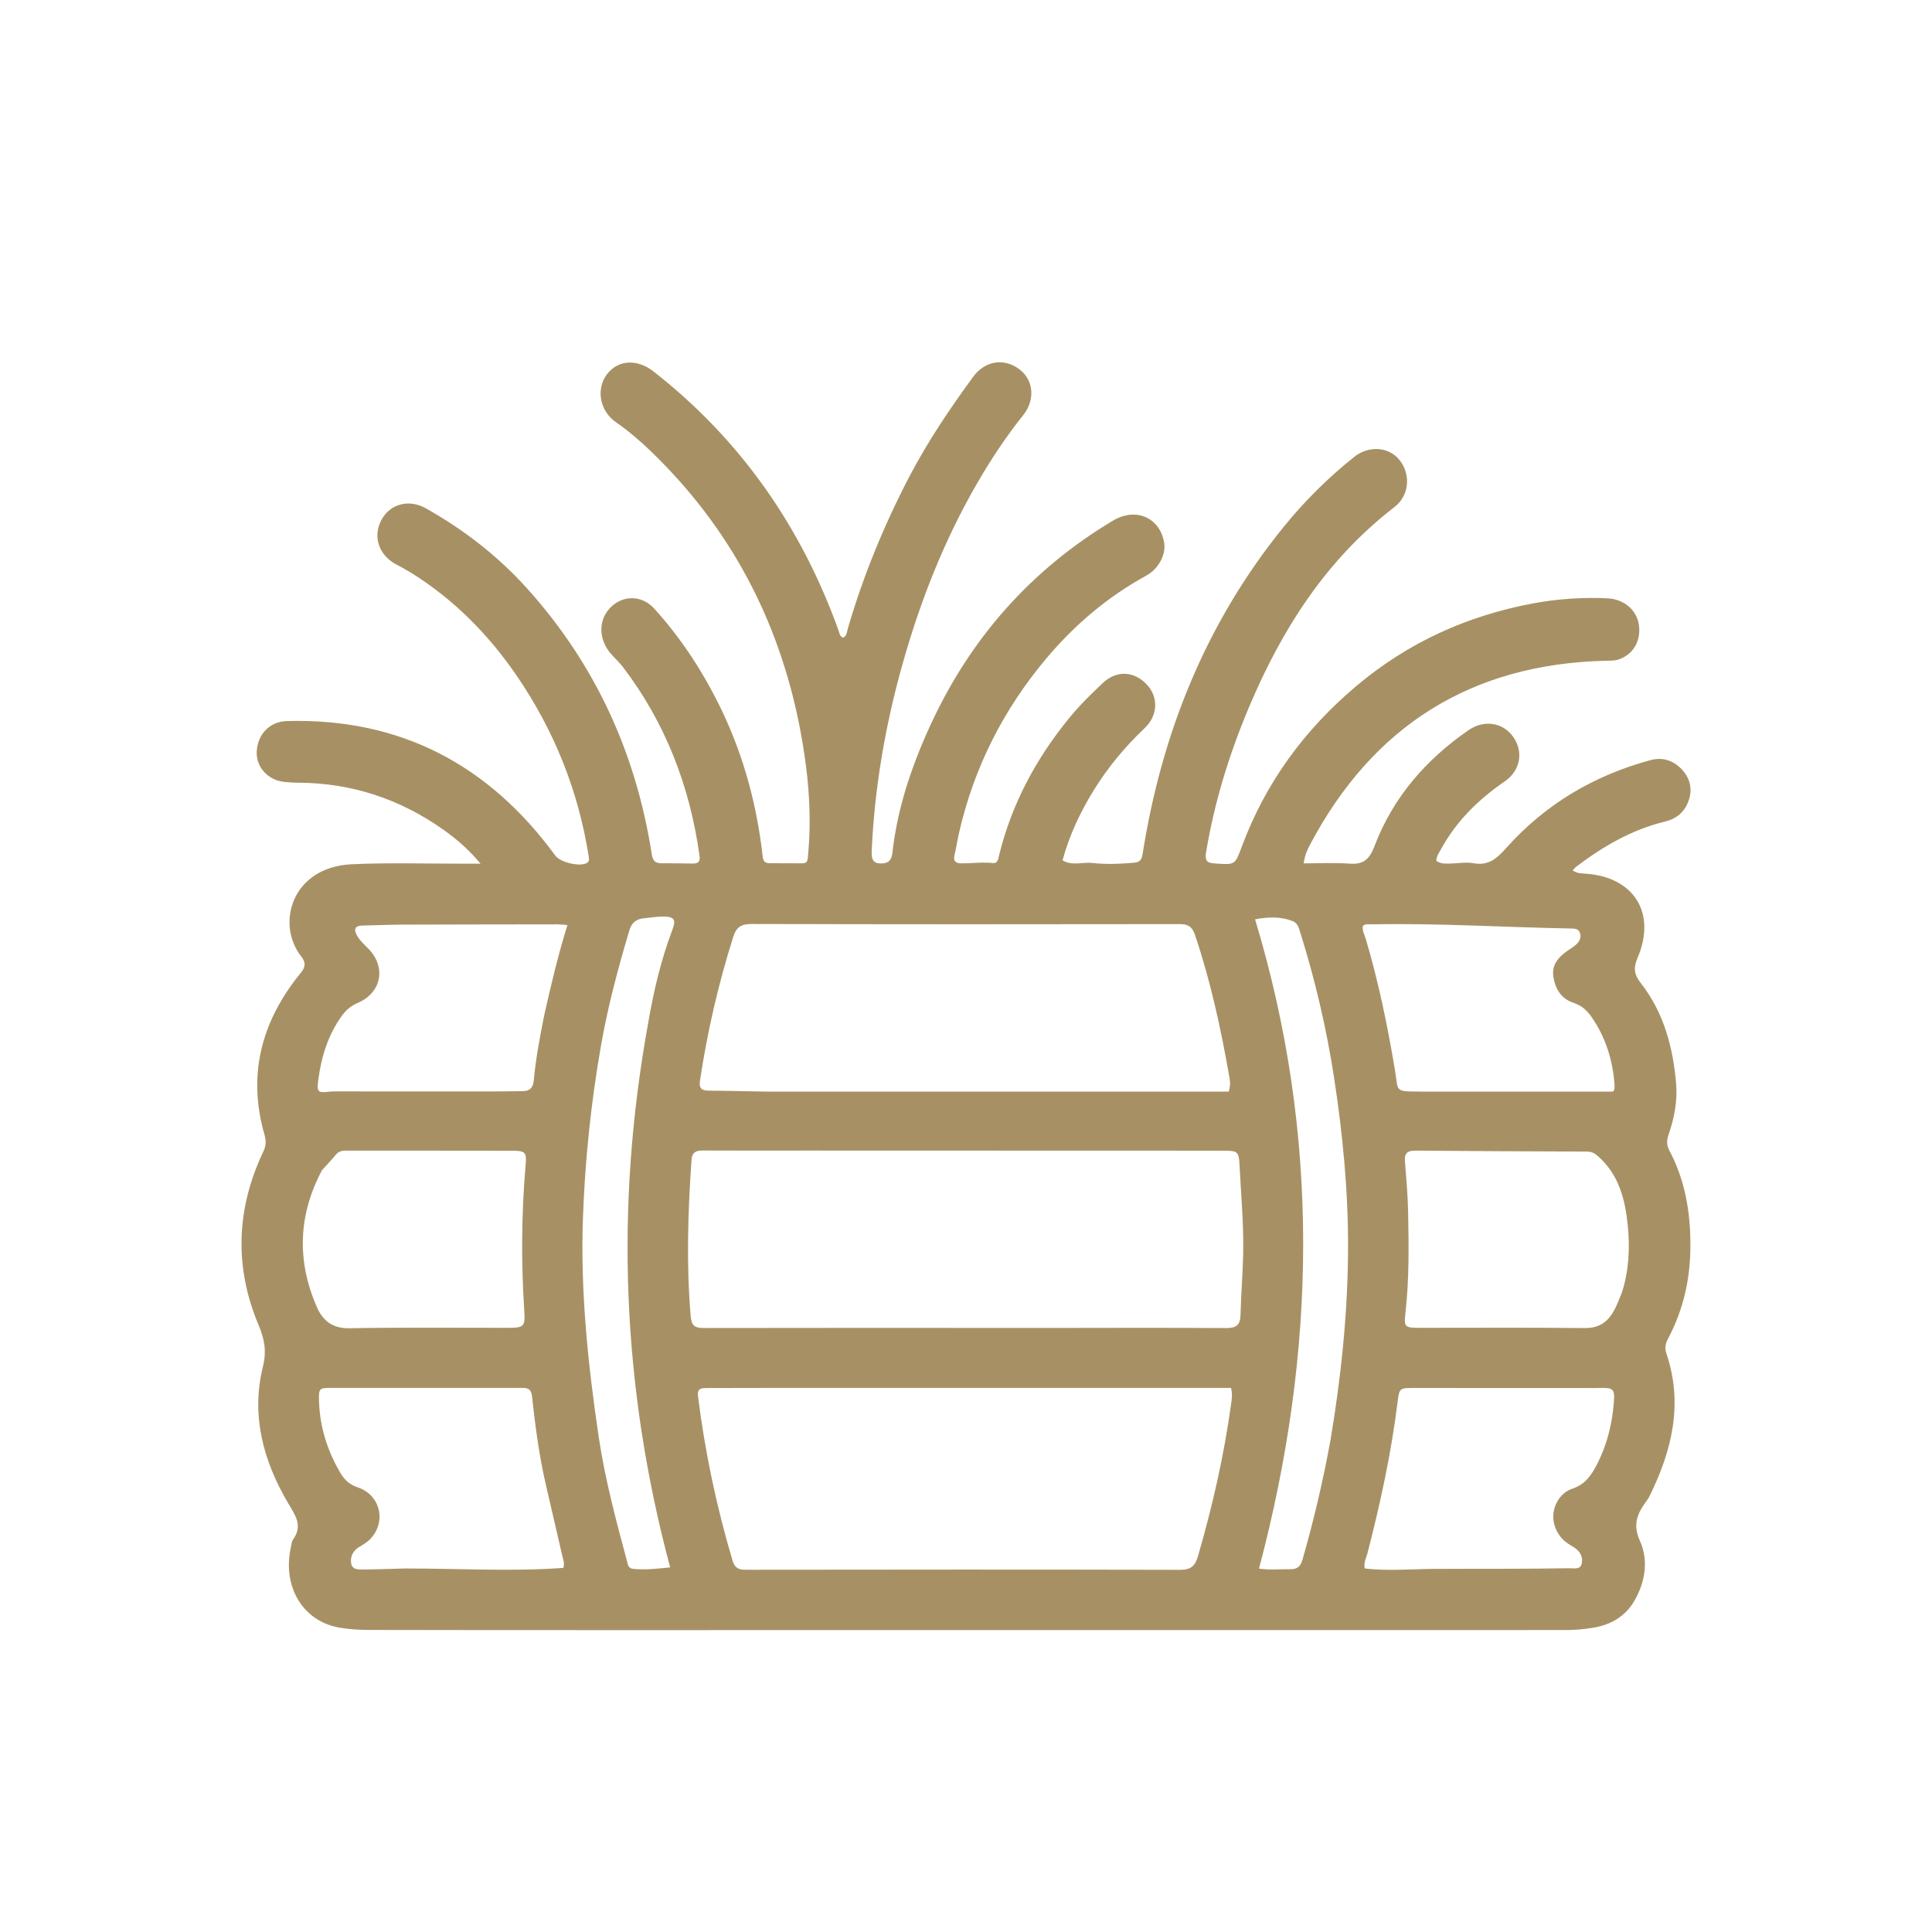
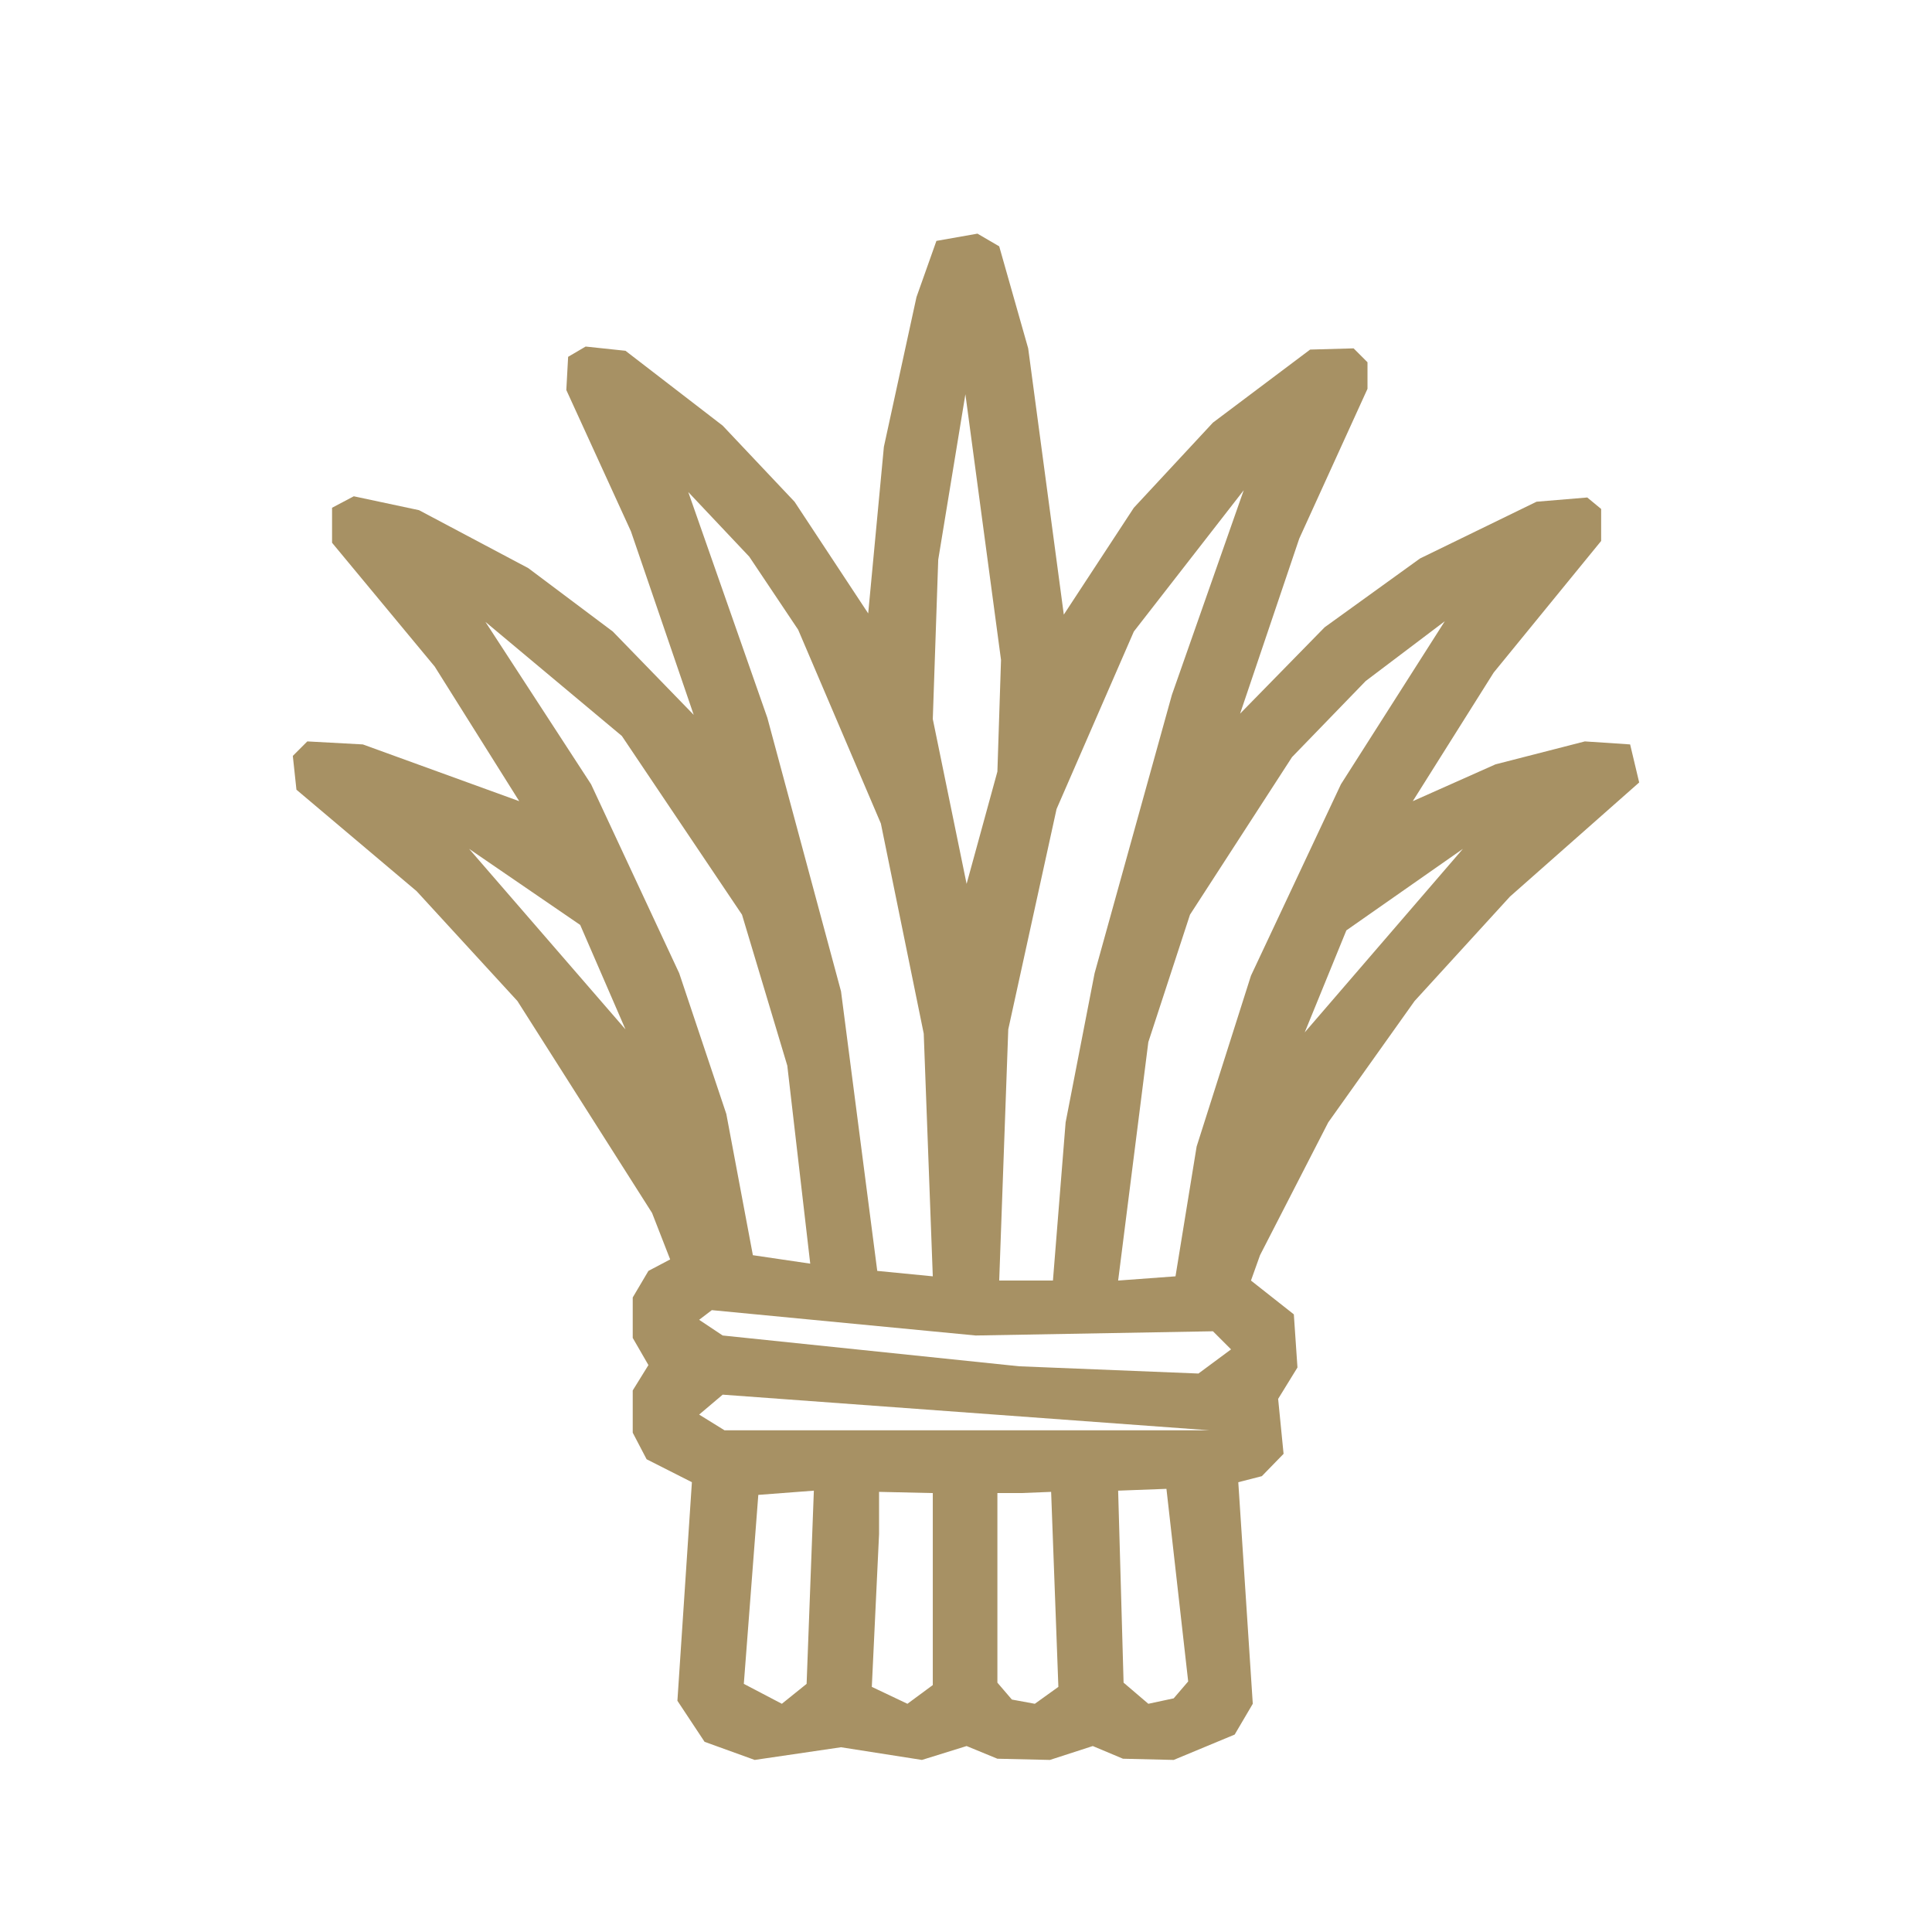
<svg xmlns="http://www.w3.org/2000/svg" width="32" height="32" viewBox="0 0 32 32" fill="none">
-   <path d="M27.998 20.622C28 21.178 27.883 21.69 27.63 22.169C27.587 22.25 27.568 22.322 27.6 22.416C27.884 23.252 27.692 24.032 27.317 24.79C27.305 24.814 27.289 24.837 27.273 24.859C27.124 25.06 27.036 25.244 27.162 25.521C27.305 25.838 27.255 26.186 27.079 26.5C26.925 26.774 26.68 26.914 26.379 26.962C26.234 26.985 26.085 26.999 25.938 26.999C20.643 27 15.348 27 10.052 27C8.745 27 7.438 27 6.13 26.997C5.961 26.997 5.79 26.988 5.624 26.959C5.017 26.855 4.673 26.281 4.818 25.627C4.827 25.584 4.829 25.535 4.853 25.501C5.024 25.265 4.885 25.089 4.766 24.887C4.358 24.19 4.157 23.44 4.354 22.638C4.418 22.379 4.382 22.183 4.283 21.947C3.876 20.982 3.913 20.018 4.362 19.072C4.409 18.974 4.409 18.893 4.38 18.792C4.102 17.824 4.319 16.957 4.931 16.177C5.015 16.071 5.106 15.99 4.99 15.843C4.567 15.308 4.828 14.363 5.823 14.315C6.434 14.286 7.048 14.306 7.661 14.305C7.746 14.304 7.831 14.305 7.959 14.305C7.757 14.063 7.555 13.892 7.339 13.739C6.616 13.229 5.813 12.965 4.926 12.964C4.855 12.964 4.784 12.958 4.714 12.951C4.443 12.928 4.241 12.708 4.252 12.451C4.266 12.159 4.469 11.951 4.75 11.943C6.632 11.89 8.099 12.668 9.2 14.174C9.279 14.283 9.603 14.36 9.718 14.295C9.767 14.267 9.757 14.225 9.75 14.18C9.578 13.093 9.178 12.098 8.557 11.19C8.087 10.504 7.513 9.925 6.806 9.485C6.727 9.436 6.645 9.392 6.563 9.349C6.275 9.197 6.17 8.886 6.317 8.612C6.459 8.347 6.771 8.261 7.051 8.418C7.676 8.769 8.237 9.202 8.719 9.734C9.86 10.996 10.536 12.477 10.796 14.153C10.812 14.254 10.852 14.298 10.952 14.298C11.126 14.297 11.301 14.301 11.476 14.303C11.566 14.304 11.6 14.271 11.586 14.172C11.426 13.023 11.023 11.973 10.316 11.046C10.254 10.964 10.174 10.895 10.107 10.815C9.92 10.59 9.912 10.293 10.084 10.092C10.287 9.855 10.621 9.843 10.835 10.079C11.294 10.585 11.661 11.153 11.956 11.769C12.323 12.537 12.539 13.347 12.633 14.191C12.641 14.269 12.677 14.297 12.747 14.297C12.927 14.299 13.108 14.299 13.288 14.299C13.387 14.3 13.377 14.227 13.384 14.161C13.451 13.452 13.382 12.749 13.248 12.055C12.903 10.275 12.093 8.74 10.783 7.477C10.602 7.303 10.412 7.139 10.204 6.995C9.934 6.809 9.868 6.448 10.051 6.202C10.231 5.96 10.551 5.939 10.822 6.151C12.267 7.28 13.271 8.725 13.89 10.445C13.905 10.489 13.909 10.544 13.967 10.562C14.029 10.528 14.028 10.461 14.044 10.406C14.298 9.537 14.64 8.703 15.058 7.901C15.363 7.317 15.729 6.773 16.117 6.243C16.313 5.976 16.623 5.924 16.88 6.113C17.121 6.29 17.153 6.623 16.942 6.884C16.66 7.235 16.414 7.609 16.189 7.997C15.642 8.94 15.246 9.945 14.951 10.991C14.665 12.005 14.486 13.037 14.438 14.091C14.43 14.261 14.479 14.311 14.625 14.3C14.737 14.292 14.77 14.22 14.781 14.124C14.863 13.388 15.097 12.695 15.403 12.027C16.064 10.583 17.068 9.441 18.433 8.624C18.814 8.396 19.214 8.573 19.283 8.992C19.314 9.185 19.19 9.422 18.986 9.534C18.345 9.886 17.797 10.35 17.328 10.909C16.619 11.753 16.134 12.709 15.887 13.785C15.858 13.913 15.838 14.043 15.808 14.17C15.788 14.258 15.827 14.296 15.907 14.299C16.087 14.303 16.266 14.275 16.447 14.295C16.527 14.303 16.535 14.222 16.548 14.166C16.758 13.311 17.165 12.555 17.721 11.879C17.887 11.676 18.076 11.492 18.267 11.312C18.495 11.097 18.785 11.114 18.996 11.339C19.19 11.547 19.18 11.85 18.96 12.059C18.637 12.366 18.353 12.705 18.119 13.084C17.895 13.447 17.712 13.831 17.599 14.25C17.764 14.347 17.932 14.275 18.091 14.293C18.318 14.319 18.549 14.309 18.779 14.29C18.869 14.282 18.909 14.25 18.924 14.153C19.239 12.141 19.976 10.31 21.267 8.72C21.613 8.294 22.002 7.909 22.431 7.567C22.675 7.373 23.006 7.4 23.182 7.621C23.372 7.861 23.342 8.209 23.096 8.399C21.966 9.269 21.229 10.425 20.685 11.719C20.359 12.492 20.113 13.29 19.976 14.121C19.955 14.248 19.989 14.294 20.107 14.3C20.118 14.301 20.129 14.302 20.14 14.303C20.461 14.325 20.456 14.323 20.568 14.023C20.96 12.968 21.603 12.09 22.46 11.367C23.32 10.64 24.312 10.192 25.415 9.99C25.813 9.918 26.218 9.891 26.623 9.91C26.905 9.923 27.116 10.109 27.147 10.363C27.178 10.624 27.049 10.838 26.815 10.921C26.74 10.948 26.664 10.942 26.588 10.944C24.365 11 22.742 12.024 21.702 13.983C21.656 14.069 21.613 14.158 21.593 14.3C21.855 14.3 22.109 14.286 22.36 14.305C22.591 14.322 22.687 14.222 22.766 14.014C23.073 13.207 23.617 12.582 24.323 12.094C24.582 11.915 24.895 11.965 25.065 12.207C25.236 12.451 25.186 12.761 24.924 12.942C24.488 13.241 24.121 13.6 23.867 14.067C23.836 14.124 23.794 14.177 23.79 14.257C23.851 14.305 23.926 14.305 24.001 14.304C24.138 14.302 24.278 14.274 24.41 14.298C24.66 14.344 24.8 14.211 24.949 14.044C25.598 13.318 26.402 12.843 27.339 12.59C27.542 12.535 27.721 12.597 27.86 12.748C27.996 12.896 28.036 13.075 27.967 13.267C27.901 13.451 27.767 13.562 27.577 13.608C27.03 13.741 26.555 14.017 26.11 14.353C26.09 14.368 26.074 14.39 26.049 14.416C26.118 14.466 26.189 14.466 26.258 14.47C27.062 14.524 27.44 15.119 27.124 15.864C27.05 16.037 27.067 16.143 27.178 16.285C27.558 16.772 27.711 17.345 27.762 17.949C27.787 18.242 27.729 18.527 27.634 18.803C27.603 18.893 27.604 18.969 27.649 19.053C27.905 19.539 28 20.061 27.998 20.622ZM17.272 21.995C18.284 21.994 19.296 21.99 20.307 21.997C20.475 21.998 20.544 21.948 20.547 21.778C20.555 21.44 20.584 21.101 20.591 20.762C20.601 20.276 20.555 19.79 20.531 19.304C20.519 19.074 20.504 19.059 20.267 19.059C17.964 19.058 15.661 19.058 13.358 19.057C12.79 19.057 12.221 19.059 11.652 19.056C11.537 19.055 11.463 19.077 11.454 19.211C11.393 20.073 11.367 20.936 11.44 21.8C11.454 21.961 11.51 21.996 11.659 21.996C13.519 21.992 15.379 21.994 17.272 21.995ZM12.807 22.988C12.441 22.989 12.074 22.99 11.708 22.99C11.618 22.99 11.546 22.995 11.561 23.123C11.676 24.047 11.868 24.955 12.133 25.848C12.167 25.964 12.229 26 12.345 26C14.746 25.997 17.148 25.995 19.549 26.001C19.727 26.001 19.796 25.935 19.842 25.776C20.082 24.95 20.272 24.114 20.39 23.262C20.401 23.178 20.418 23.091 20.389 22.988C17.869 22.988 15.355 22.988 12.807 22.988ZM12.676 18.08C15.238 18.08 17.8 18.08 20.351 18.08C20.389 17.961 20.37 17.885 20.357 17.811C20.219 17.024 20.049 16.245 19.793 15.486C19.745 15.345 19.678 15.306 19.536 15.306C17.173 15.31 14.811 15.31 12.448 15.304C12.276 15.304 12.195 15.356 12.144 15.52C11.898 16.299 11.715 17.091 11.594 17.898C11.574 18.028 11.623 18.064 11.741 18.065C12.042 18.066 12.343 18.075 12.676 18.08ZM26.862 21.414C26.978 21.053 26.999 20.682 26.962 20.31C26.921 19.879 26.82 19.468 26.478 19.159C26.421 19.107 26.369 19.075 26.293 19.074C25.341 19.07 24.39 19.066 23.439 19.058C23.312 19.057 23.259 19.103 23.27 19.233C23.292 19.516 23.318 19.799 23.323 20.083C23.334 20.636 23.341 21.188 23.279 21.739C23.251 21.985 23.266 21.993 23.523 21.993C24.431 21.993 25.338 21.987 26.246 21.997C26.468 22 26.612 21.91 26.717 21.735C26.773 21.642 26.81 21.538 26.862 21.414ZM5.332 19.384C4.938 20.128 4.913 20.888 5.251 21.655C5.348 21.876 5.51 22.005 5.787 22C6.662 21.984 7.536 21.994 8.411 21.993C8.682 21.992 8.701 21.974 8.683 21.7C8.631 20.897 8.637 20.095 8.706 19.292C8.724 19.088 8.701 19.061 8.497 19.06C7.579 19.058 6.66 19.059 5.742 19.058C5.675 19.058 5.615 19.063 5.566 19.122C5.497 19.207 5.42 19.285 5.332 19.384ZM25.87 25.482C25.579 25.142 25.782 24.742 26.036 24.66C26.256 24.589 26.359 24.433 26.453 24.251C26.615 23.935 26.699 23.598 26.729 23.246C26.75 23.002 26.727 22.982 26.483 22.989C26.429 22.991 26.374 22.99 26.32 22.99C25.352 22.99 24.385 22.989 23.418 22.989C23.183 22.989 23.177 22.989 23.148 23.225C23.043 24.072 22.862 24.904 22.649 25.729C22.629 25.806 22.583 25.879 22.605 25.979C22.98 26.023 23.357 25.989 23.73 25.986C24.484 25.982 25.239 25.988 25.992 25.975C26.069 25.973 26.176 26.005 26.199 25.896C26.221 25.794 26.175 25.7 26.087 25.64C26.019 25.595 25.944 25.56 25.87 25.482ZM6.705 25.979C7.582 25.978 8.46 26.033 9.331 25.969C9.354 25.893 9.331 25.841 9.318 25.789C9.227 25.396 9.137 25.002 9.045 24.609C8.93 24.119 8.866 23.621 8.811 23.122C8.8 23.024 8.755 22.987 8.663 22.988C8.614 22.989 8.565 22.988 8.516 22.988C7.516 22.988 6.516 22.989 5.515 22.988C5.286 22.987 5.276 22.988 5.284 23.215C5.299 23.644 5.426 24.041 5.646 24.409C5.713 24.521 5.8 24.593 5.93 24.637C6.32 24.77 6.409 25.247 6.101 25.521C6.053 25.564 5.992 25.594 5.938 25.63C5.841 25.694 5.797 25.793 5.817 25.898C5.838 26.009 5.951 25.995 6.034 25.995C6.247 25.994 6.46 25.985 6.705 25.979ZM23.544 18.08C24.602 18.08 25.66 18.08 26.719 18.08C26.747 18.042 26.744 17.997 26.741 17.954C26.709 17.548 26.591 17.171 26.355 16.836C26.282 16.732 26.194 16.654 26.064 16.611C25.857 16.543 25.753 16.372 25.727 16.164C25.703 15.973 25.818 15.847 25.965 15.746C26.019 15.709 26.077 15.675 26.122 15.629C26.169 15.581 26.193 15.515 26.167 15.447C26.141 15.378 26.074 15.38 26.014 15.379C24.915 15.359 23.818 15.288 22.719 15.31C22.671 15.311 22.62 15.297 22.574 15.335C22.558 15.414 22.601 15.482 22.622 15.553C22.832 16.262 22.981 16.984 23.103 17.712C23.167 18.092 23.083 18.076 23.544 18.08ZM9.017 16.801C9.128 16.309 9.244 15.818 9.398 15.322C9.324 15.316 9.281 15.31 9.238 15.31C8.369 15.311 7.5 15.312 6.631 15.315C6.423 15.316 6.216 15.327 6.008 15.33C5.883 15.332 5.851 15.383 5.913 15.494C5.959 15.577 6.027 15.639 6.093 15.705C6.402 16.01 6.325 16.442 5.924 16.612C5.812 16.659 5.73 16.731 5.662 16.825C5.436 17.139 5.325 17.495 5.273 17.875C5.244 18.089 5.258 18.107 5.474 18.08C5.501 18.076 5.528 18.077 5.556 18.077C6.398 18.078 7.239 18.079 8.081 18.078C8.272 18.078 8.464 18.075 8.655 18.073C8.774 18.073 8.83 18.016 8.841 17.895C8.874 17.536 8.94 17.182 9.017 16.801ZM10.736 16.944C10.825 16.421 10.946 15.906 11.134 15.408C11.202 15.227 11.171 15.182 10.977 15.181C10.874 15.181 10.771 15.2 10.667 15.209C10.54 15.221 10.463 15.28 10.424 15.411C10.236 16.04 10.067 16.672 9.954 17.32C9.788 18.27 9.688 19.226 9.655 20.188C9.613 21.399 9.739 22.6 9.916 23.797C10.02 24.496 10.202 25.176 10.385 25.857C10.399 25.911 10.403 25.977 10.487 25.985C10.689 26.006 10.887 25.982 11.1 25.961C10.302 22.982 10.181 19.99 10.736 16.944ZM22.037 23.853C22.212 22.811 22.322 21.763 22.328 20.707C22.333 19.743 22.241 18.786 22.094 17.834C21.969 17.028 21.784 16.236 21.54 15.457C21.516 15.379 21.497 15.29 21.413 15.257C21.21 15.178 21.003 15.186 20.788 15.227C21.873 18.816 21.806 22.392 20.853 25.981C21.036 26.007 21.204 25.989 21.372 25.991C21.495 25.994 21.544 25.937 21.575 25.827C21.759 25.186 21.912 24.537 22.037 23.853Z" fill="#A79164" />
+   <path d="M16.19 3.87L16.55 4.08L17.03 5.77L17.62 10.18L18.78 8.41L20.09 7L21.7 5.79L22.42 5.77L22.65 6L22.65 6.44L21.52 8.92L20.54 11.82L21.94 10.39L23.52 9.25L25.45 8.31L26.29 8.24L26.52 8.43L26.52 8.96L24.74 11.14L23.4 13.27L24.77 12.66L26.25 12.28L27 12.33L27.15 12.96L25.01 14.85L23.43 16.58L22 18.59L20.87 20.79L20.72 21.21L21.43 21.77L21.49 22.65L21.17 23.17L21.26 24.08L20.9 24.45L20.51 24.55L20.75 28.22L20.45 28.73L19.44 29.15L18.6 29.13L18.1 28.92L17.39 29.15L16.52 29.13L16.01 28.92L15.27 29.15L13.93 28.94L12.5 29.15L11.67 28.85L11.22 28.17L11.46 24.55L10.71 24.17L10.48 23.73L10.48 23.03L10.74 22.61L10.48 22.16L10.48 21.49L10.74 21.05L11.1 20.86L10.8 20.09L8.57 16.58L6.9 14.76L4.91 13.08L4.85 12.52L5.09 12.28L6.01 12.33L8.6 13.27L7.2 11.04L5.5 8.99L5.5 8.41L5.86 8.22L6.94 8.45L8.75 9.41L10.15 10.46L11.49 11.84L10.45 8.8L9.38 6.46L9.41 5.91L9.7 5.74L10.36 5.81L11.97 7.05L13.16 8.31L14.38 10.16L14.64 7.4L15.18 4.92L15.51 3.99L16.19 3.87ZM12.56 24.76L12.32 27.89L12.95 28.22L13.36 27.89L13.48 24.69L12.56 24.76ZM14.56 25.41L14.44 27.94L15.03 28.22L15.45 27.91L15.45 24.73L14.56 24.71L14.56 25.41ZM16.91 24.73L16.52 24.73L16.52 27.87L16.76 28.15L17.14 28.22L17.53 27.94L17.41 24.71L16.91 24.73ZM19.32 24.66L18.52 24.69L18.61 27.87L19.02 28.22L19.44 28.13L19.68 27.85L19.32 24.66ZM11.97 23.1L11.58 23.43L12 23.69L20.03 23.69L11.97 23.1ZM11.79 21.7L11.58 21.86L11.97 22.12L16.88 22.63L19.85 22.75L20.39 22.35L20.09 22.05L16.16 22.12L11.79 21.7ZM20.6 8.12L18.78 10.46L17.5 13.4L16.7 17.05L16.55 21.21L17.44 21.21L17.65 18.59L18.13 16.12L19.41 11.51L20.6 8.12ZM23.93 10.29L22.62 11.28L21.4 12.54L19.71 15.15L19.02 17.26L18.52 21.21L19.47 21.14L19.82 18.99L20.72 16.16L22.21 12.99L23.93 10.29ZM11.4 8.15L12.71 11.89L13.93 16.42L14.53 21.05L15.45 21.14L15.3 17.12L14.59 13.64L13.22 10.43L12.41 9.22L11.4 8.15ZM8.04 10.3L9.79 12.99L11.25 16.12L12.03 18.45L12.47 20.79L13.42 20.93L13.04 17.65L12.29 15.15L10.3 12.19L8.04 10.3ZM24.23 14.06L22.3 15.41L21.61 17.1L24.23 14.06ZM7.77 14.06L10.36 17.05L9.61 15.32L7.77 14.06ZM15.99 6.53L15.54 9.27L15.45 11.91L16.01 14.64L16.52 12.78L16.58 10.93L15.99 6.53Z" fill="#A79164" />
</svg>
